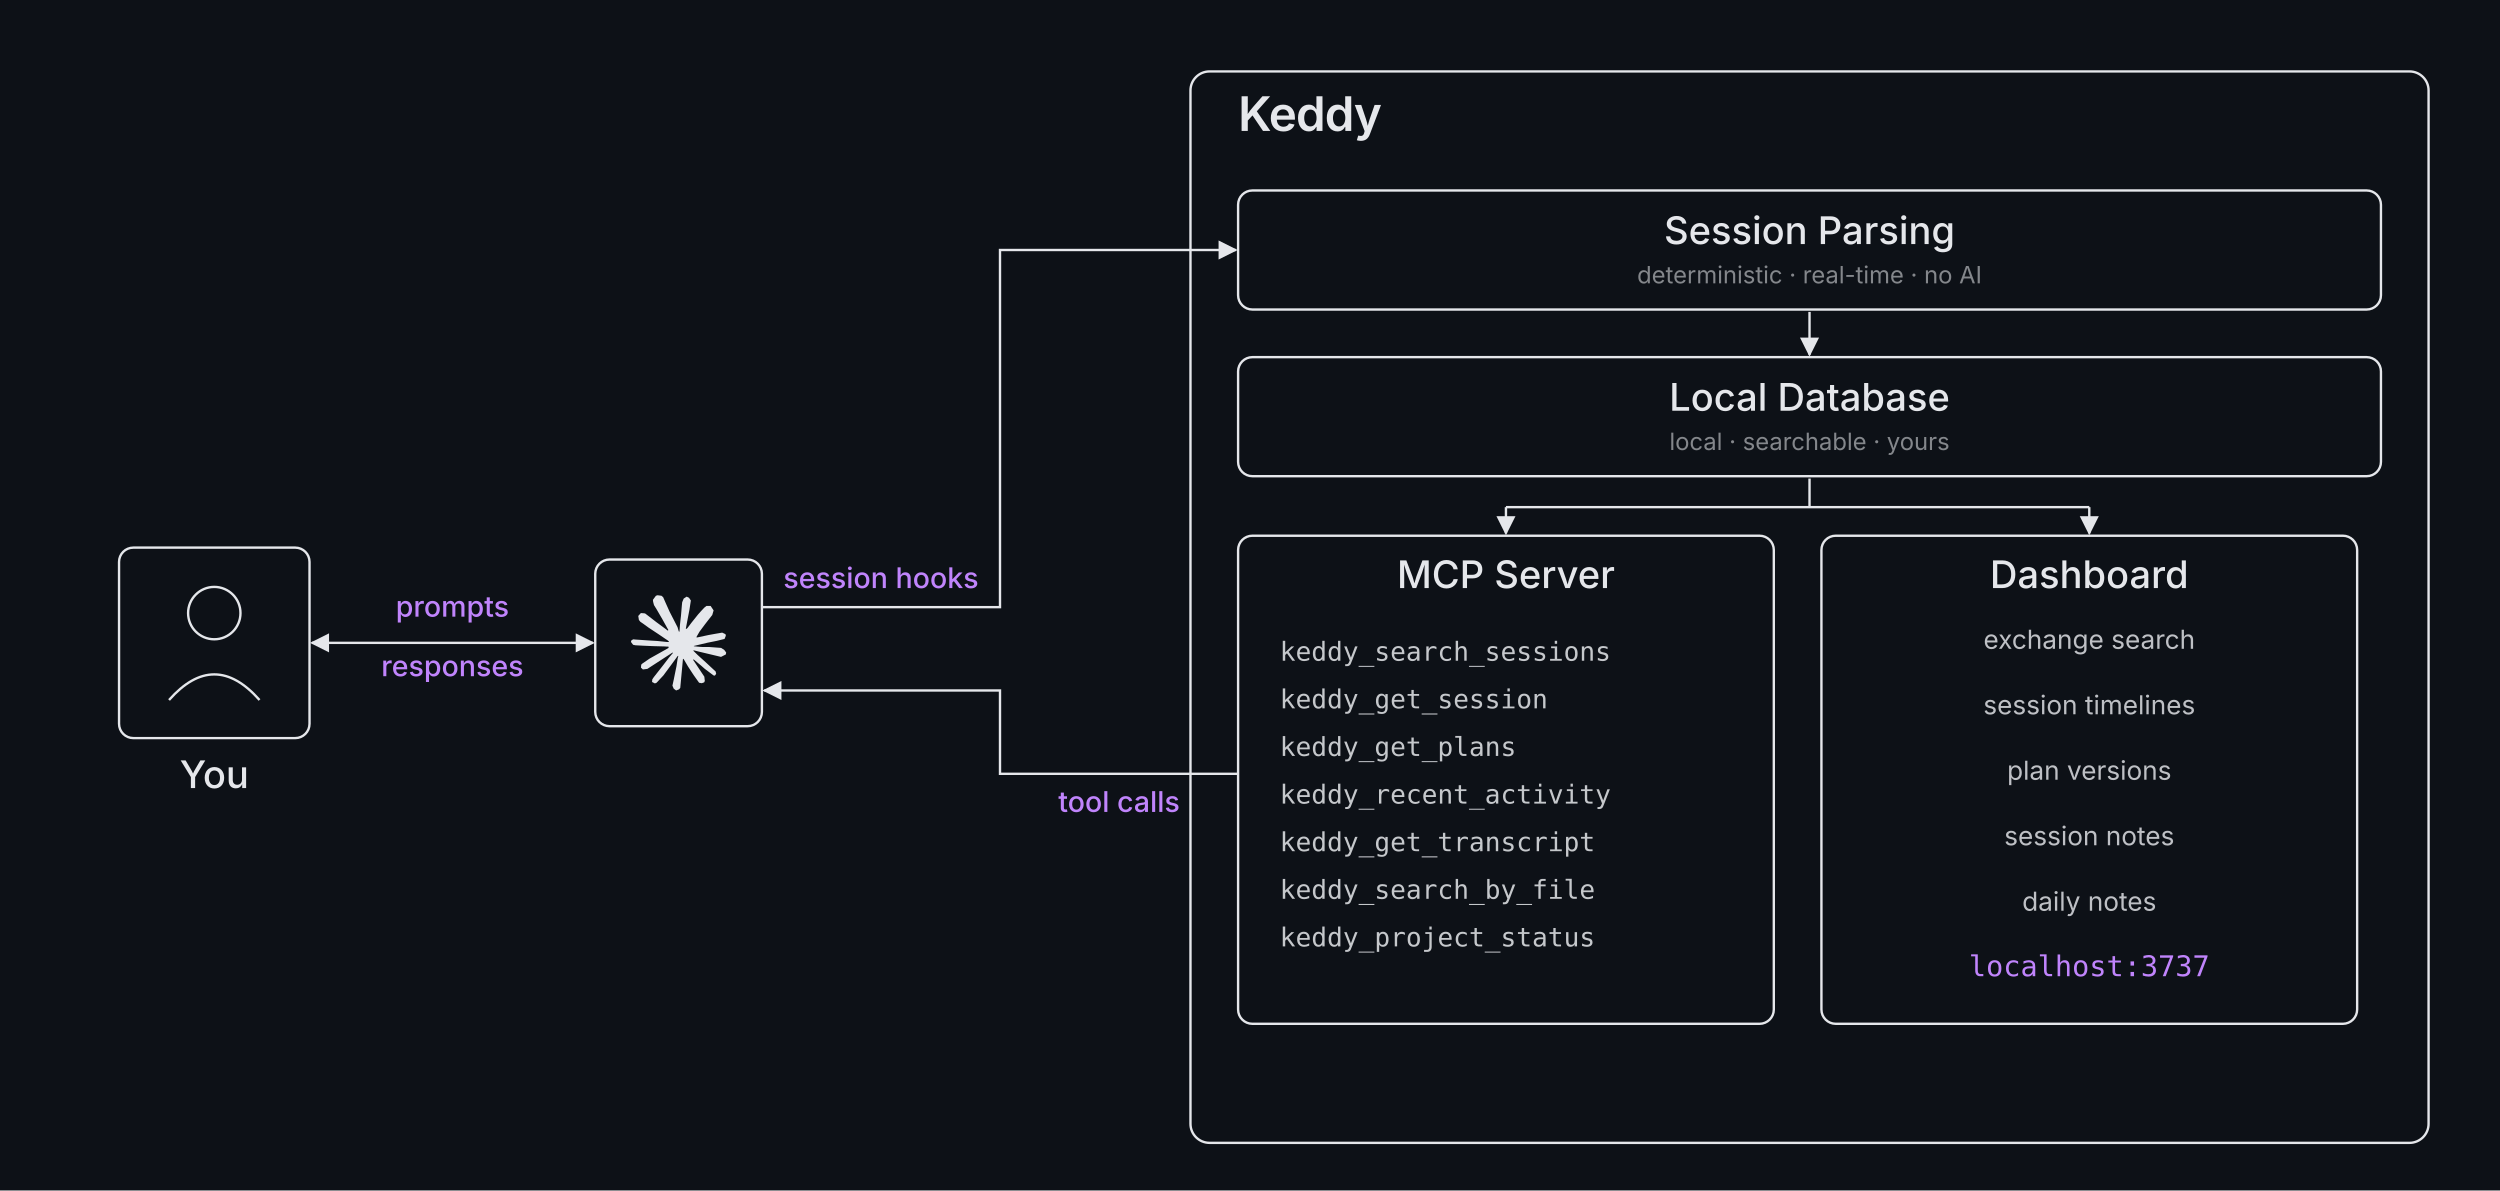
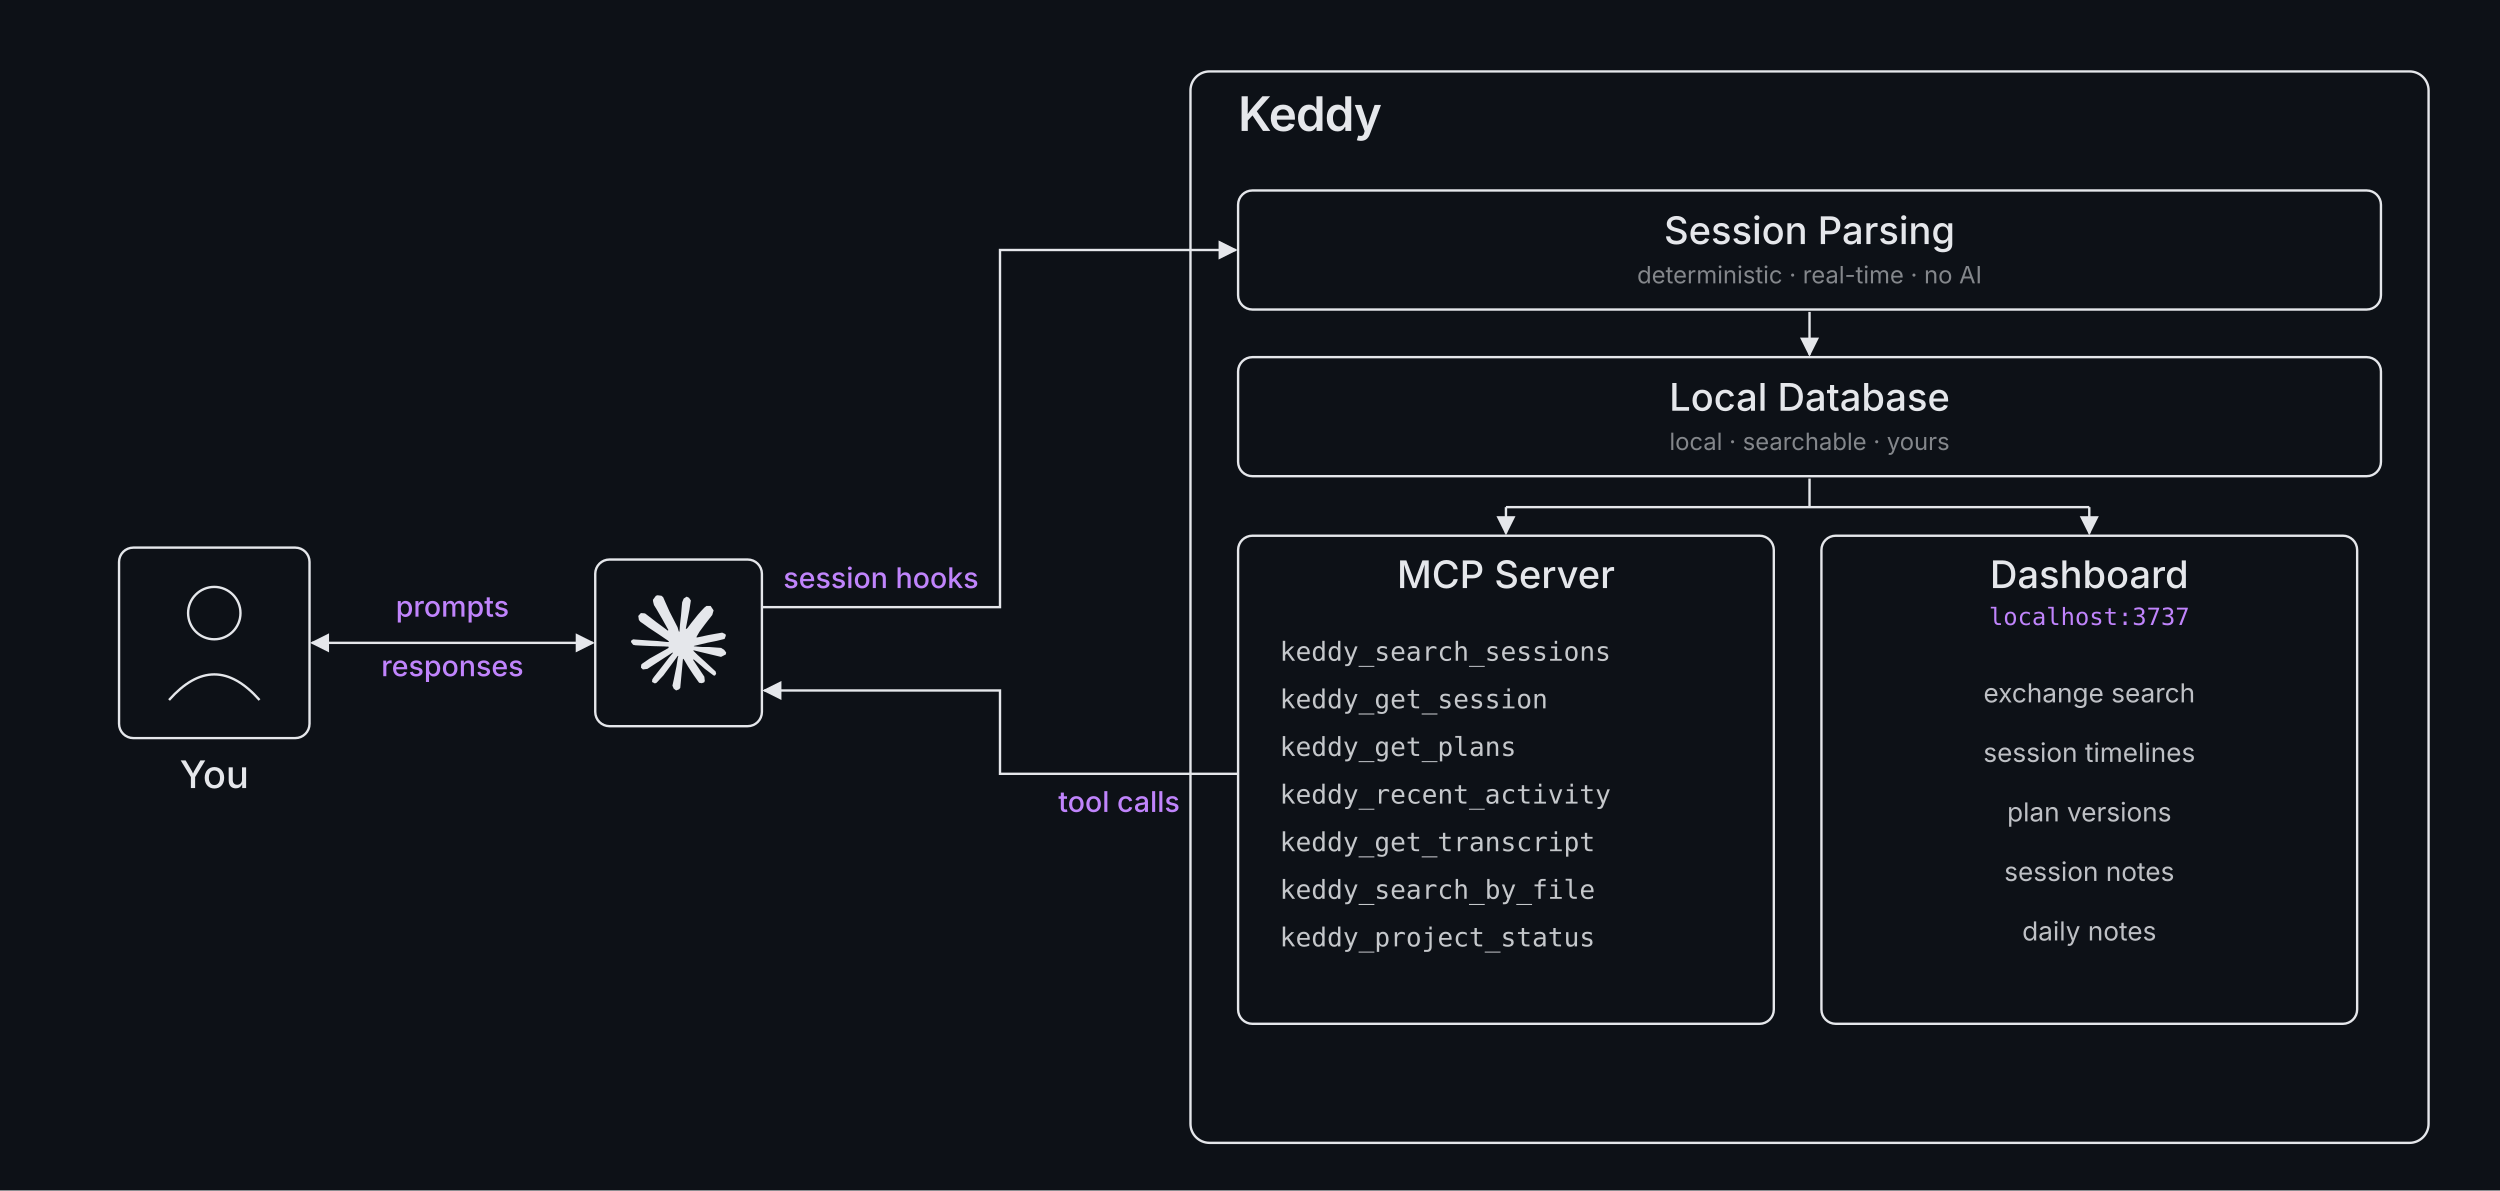
<svg xmlns="http://www.w3.org/2000/svg" viewBox="0 0 2100 1000" role="img" aria-label="Keddy architecture: You interact with Claude Code; Claude Code sends session hooks to Keddy's session reader, which writes to a local database. The database serves both MCP tools that Claude can call, and a dashboard you open in your browser.">
  <defs>
    <style>
      .bg { fill: #0d1117; }
      .box { fill: none; stroke: #e5e7eb; stroke-width: 2; }
      .label { font-family: -apple-system, BlinkMacSystemFont, "Inter", "Helvetica Neue", Arial, sans-serif; fill: #e5e7eb; }
      .label-box { font-size: 32px; font-weight: 500; }
      .label-sub { font-size: 20px; font-weight: 400; opacity: 0.55; }
      .label-title { font-size: 40px; font-weight: 600; letter-spacing: -0.02em; }
      .label-arrow { font-family: -apple-system, BlinkMacSystemFont, "Inter", "Helvetica Neue", Arial, sans-serif; font-size: 24px; font-weight: 500; fill: #c084fc; }
      .tool-list { font-family: ui-monospace, "SF Mono", Menlo, Consolas, monospace; font-size: 22px; fill: #e5e7eb; opacity: 0.85; }
      .capability-list { font-family: -apple-system, BlinkMacSystemFont, "Inter", "Helvetica Neue", Arial, sans-serif; font-size: 22px; fill: #e5e7eb; opacity: 0.82; }
      .arrow { stroke: #e5e7eb; stroke-width: 2; fill: none; }
    </style>
    <marker id="arrowhead" viewBox="0 0 10 10" refX="9" refY="5" markerWidth="8" markerHeight="8" orient="auto-start-reverse">
      <path d="M 0 0 L 10 5 L 0 10 z" fill="#e5e7eb" />
    </marker>
  </defs>
  <rect x="0" y="0" width="2100" height="1000" class="bg" />
  <rect x="100" y="460" width="160" height="160" rx="12" class="box" />
  <circle cx="180" cy="515" r="22" fill="none" stroke="#e5e7eb" stroke-width="2" />
  <path d="M 142 588 Q 180 545 218 588" fill="none" stroke="#e5e7eb" stroke-width="2" />
  <text x="180" y="662" text-anchor="middle" class="label label-box">You</text>
  <line x1="262" y1="540" x2="498" y2="540" class="arrow" marker-end="url(#arrowhead)" marker-start="url(#arrowhead)" />
  <text x="380" y="518" text-anchor="middle" class="label-arrow">prompts</text>
  <text x="380" y="568" text-anchor="middle" class="label-arrow">responses</text>
  <rect x="500" y="470" width="140" height="140" rx="12" class="box" />
  <svg x="530" y="500" width="80" height="80" viewBox="0 0 24 24">
    <path fill="#e5e7eb" d="m4.714 15.956 4.717-2.647.079-.231-.079-.128h-.231l-.789-.049-2.696-.073-2.337-.097-2.265-.121-.571-.121-.534-.704.055-.352.48-.322.686.061 1.518.103 2.277.158 1.651.097 2.447.255h.389l.055-.158-.134-.097-.103-.097L6.973 9.836l-2.55-1.688-1.336-.971-.723-.492-.364-.461-.158-1.008.656-.723.88.061.225.061.892.686 1.906 1.475 2.489 1.834.364.303.146-.103.018-.073-.164-.273-1.354-2.447-1.445-2.489-.643-1.032-.17-.619c-.061-.255-.103-.467-.103-.729L6.287.134 6.7 0l.996.134.419.364.619 1.415 1.002 2.228 1.554 3.03.455.898.243.832.091.255h.158v-.146l.128-1.706.237-2.095.231-2.696.079-.759.376-.911.747-.492.583.279.48.686-.067.443-.285 1.852-.559 2.902-.364 1.943h.212l.243-.243.984-1.305 1.651-2.064.729-.82.85-.905.546-.431h1.032l.759 1.129-.34 1.166-1.062 1.348-.88 1.141-1.263 1.7-.789 1.36.073.109.188-.018 2.853-.607 1.542-.279 1.84-.316.832.389.091.395-.328.807-1.967.486-2.307.461-3.436.814-.043.03.049.061 1.548.146.662.036h1.621l3.018.225.789.522.474.638-.079.486-1.214.619-1.639-.389-3.825-.911-1.311-.328h-.182v.109l1.093 1.069 2.003 1.809 2.507 2.331.128.577-.322.455-.34-.049-2.204-1.657-.85-.747-1.925-1.621h-.128v.17l.443.65 2.344 3.521.121 1.081-.17.352-.607.212-.668-.121-1.372-1.925L14.38 17.959l-1.141-1.943-.14.079-.674 7.255-.316.37-.729.279-.607-.461-.322-.747.322-1.475.389-1.925.316-1.53.285-1.9.17-.631-.012-.043-.14.018-1.433 1.967-2.18 2.945-1.724 1.846-.413.164-.716-.37.067-.662.401-.589 2.386-3.036 1.439-1.882.929-1.087-.006-.158h-.055l-6.338 4.116-1.129.146-.486-.455.061-.747.231-.243 1.906-1.311Z" />
  </svg>
  <path d="M 640 510 L 840 510 L 840 210 L 1038 210" class="arrow" marker-end="url(#arrowhead)" />
  <text x="740" y="494" text-anchor="middle" class="label-arrow">session hooks</text>
  <path d="M 1040 650 L 840 650 L 840 580 L 642 580" class="arrow" marker-end="url(#arrowhead)" />
  <text x="940" y="682" text-anchor="middle" class="label-arrow">tool calls</text>
  <rect x="1000" y="60" width="1040" height="900" rx="16" class="box" />
  <text x="1040" y="110" class="label label-title">Keddy</text>
  <rect x="1040" y="160" width="960" height="100" rx="12" class="box" />
  <text x="1520" y="205" text-anchor="middle" class="label label-box">Session Parsing</text>
  <text x="1520" y="238" text-anchor="middle" class="label label-sub">deterministic · real-time · no AI</text>
  <line x1="1520" y1="262" x2="1520" y2="298" class="arrow" marker-end="url(#arrowhead)" />
  <rect x="1040" y="300" width="960" height="100" rx="12" class="box" />
  <text x="1520" y="345" text-anchor="middle" class="label label-box">Local Database</text>
  <text x="1520" y="378" text-anchor="middle" class="label label-sub">local · searchable · yours</text>
  <line x1="1520" y1="402" x2="1520" y2="426" class="arrow" />
  <line x1="1265" y1="426" x2="1755" y2="426" class="arrow" />
  <line x1="1265" y1="426" x2="1265" y2="448" class="arrow" marker-end="url(#arrowhead)" />
  <line x1="1755" y1="426" x2="1755" y2="448" class="arrow" marker-end="url(#arrowhead)" />
  <rect x="1040" y="450" width="450" height="410" rx="12" class="box" />
  <text x="1265" y="494" text-anchor="middle" class="label label-box">MCP Server</text>
  <g class="tool-list">
    <text x="1075" y="555">keddy_search_sessions</text>
    <text x="1075" y="595">keddy_get_session</text>
    <text x="1075" y="635">keddy_get_plans</text>
    <text x="1075" y="675">keddy_recent_activity</text>
    <text x="1075" y="715">keddy_get_transcript</text>
    <text x="1075" y="755">keddy_search_by_file</text>
    <text x="1075" y="795">keddy_project_status</text>
  </g>
  <rect x="1530" y="450" width="450" height="410" rx="12" class="box" />
  <text x="1755" y="494" text-anchor="middle" class="label label-box">Dashboard</text>
+   <text x="1755" y="525" text-anchor="middle" style="font-family: ui-monospace, 'SF Mono', Menlo, Consolas, monospace; font-size: 20px; font-weight: 500; fill: #c084fc;">localhost:3737</text>
  <g class="capability-list">
-     <text x="1755" y="545" text-anchor="middle">exchange search</text>
-     <text x="1755" y="600" text-anchor="middle">session timelines</text>
-     <text x="1755" y="655" text-anchor="middle">plan versions</text>
-     <text x="1755" y="710" text-anchor="middle">session notes</text>
-     <text x="1755" y="765" text-anchor="middle">daily notes</text>
+     <text x="1755" y="590" text-anchor="middle">exchange search</text>
+     <text x="1755" y="640" text-anchor="middle">session timelines</text>
+     <text x="1755" y="690" text-anchor="middle">plan versions</text>
+     <text x="1755" y="740" text-anchor="middle">session notes</text>
+     <text x="1755" y="790" text-anchor="middle">daily notes</text>
  </g>
-   <text x="1755" y="820" text-anchor="middle" class="label-arrow" style="font-family: ui-monospace, 'SF Mono', Menlo, Consolas, monospace;">localhost:3737</text>
</svg>
